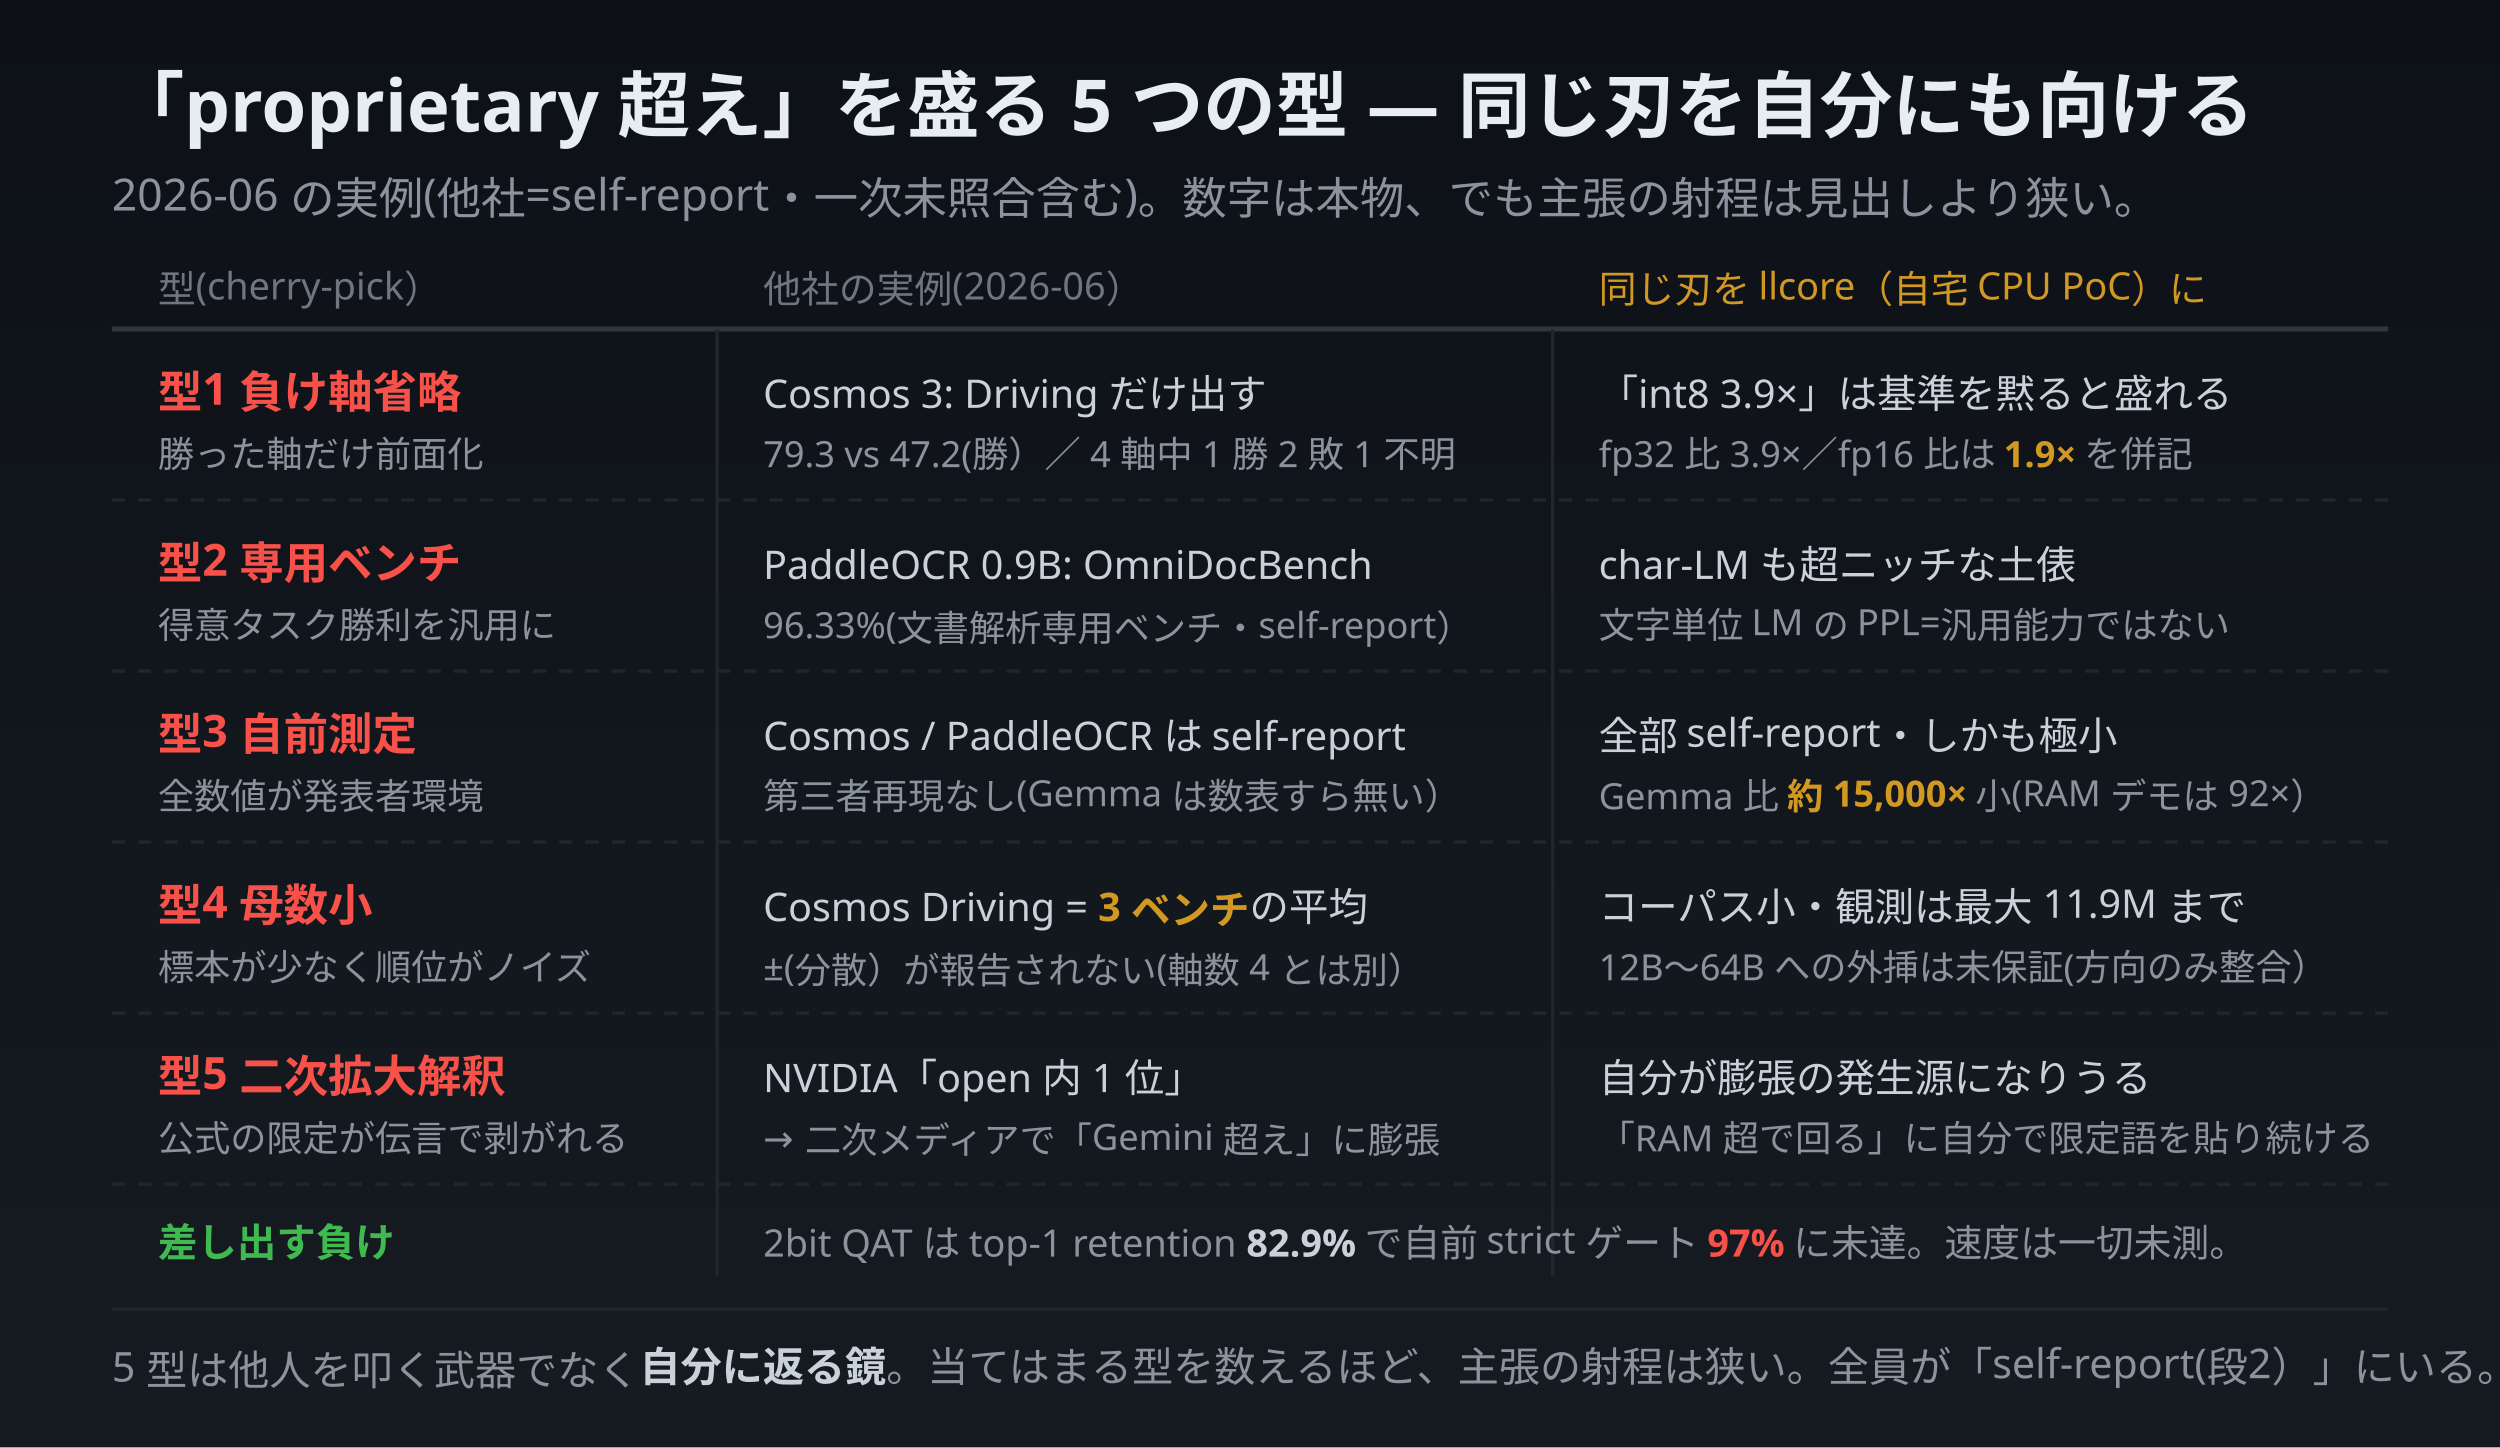
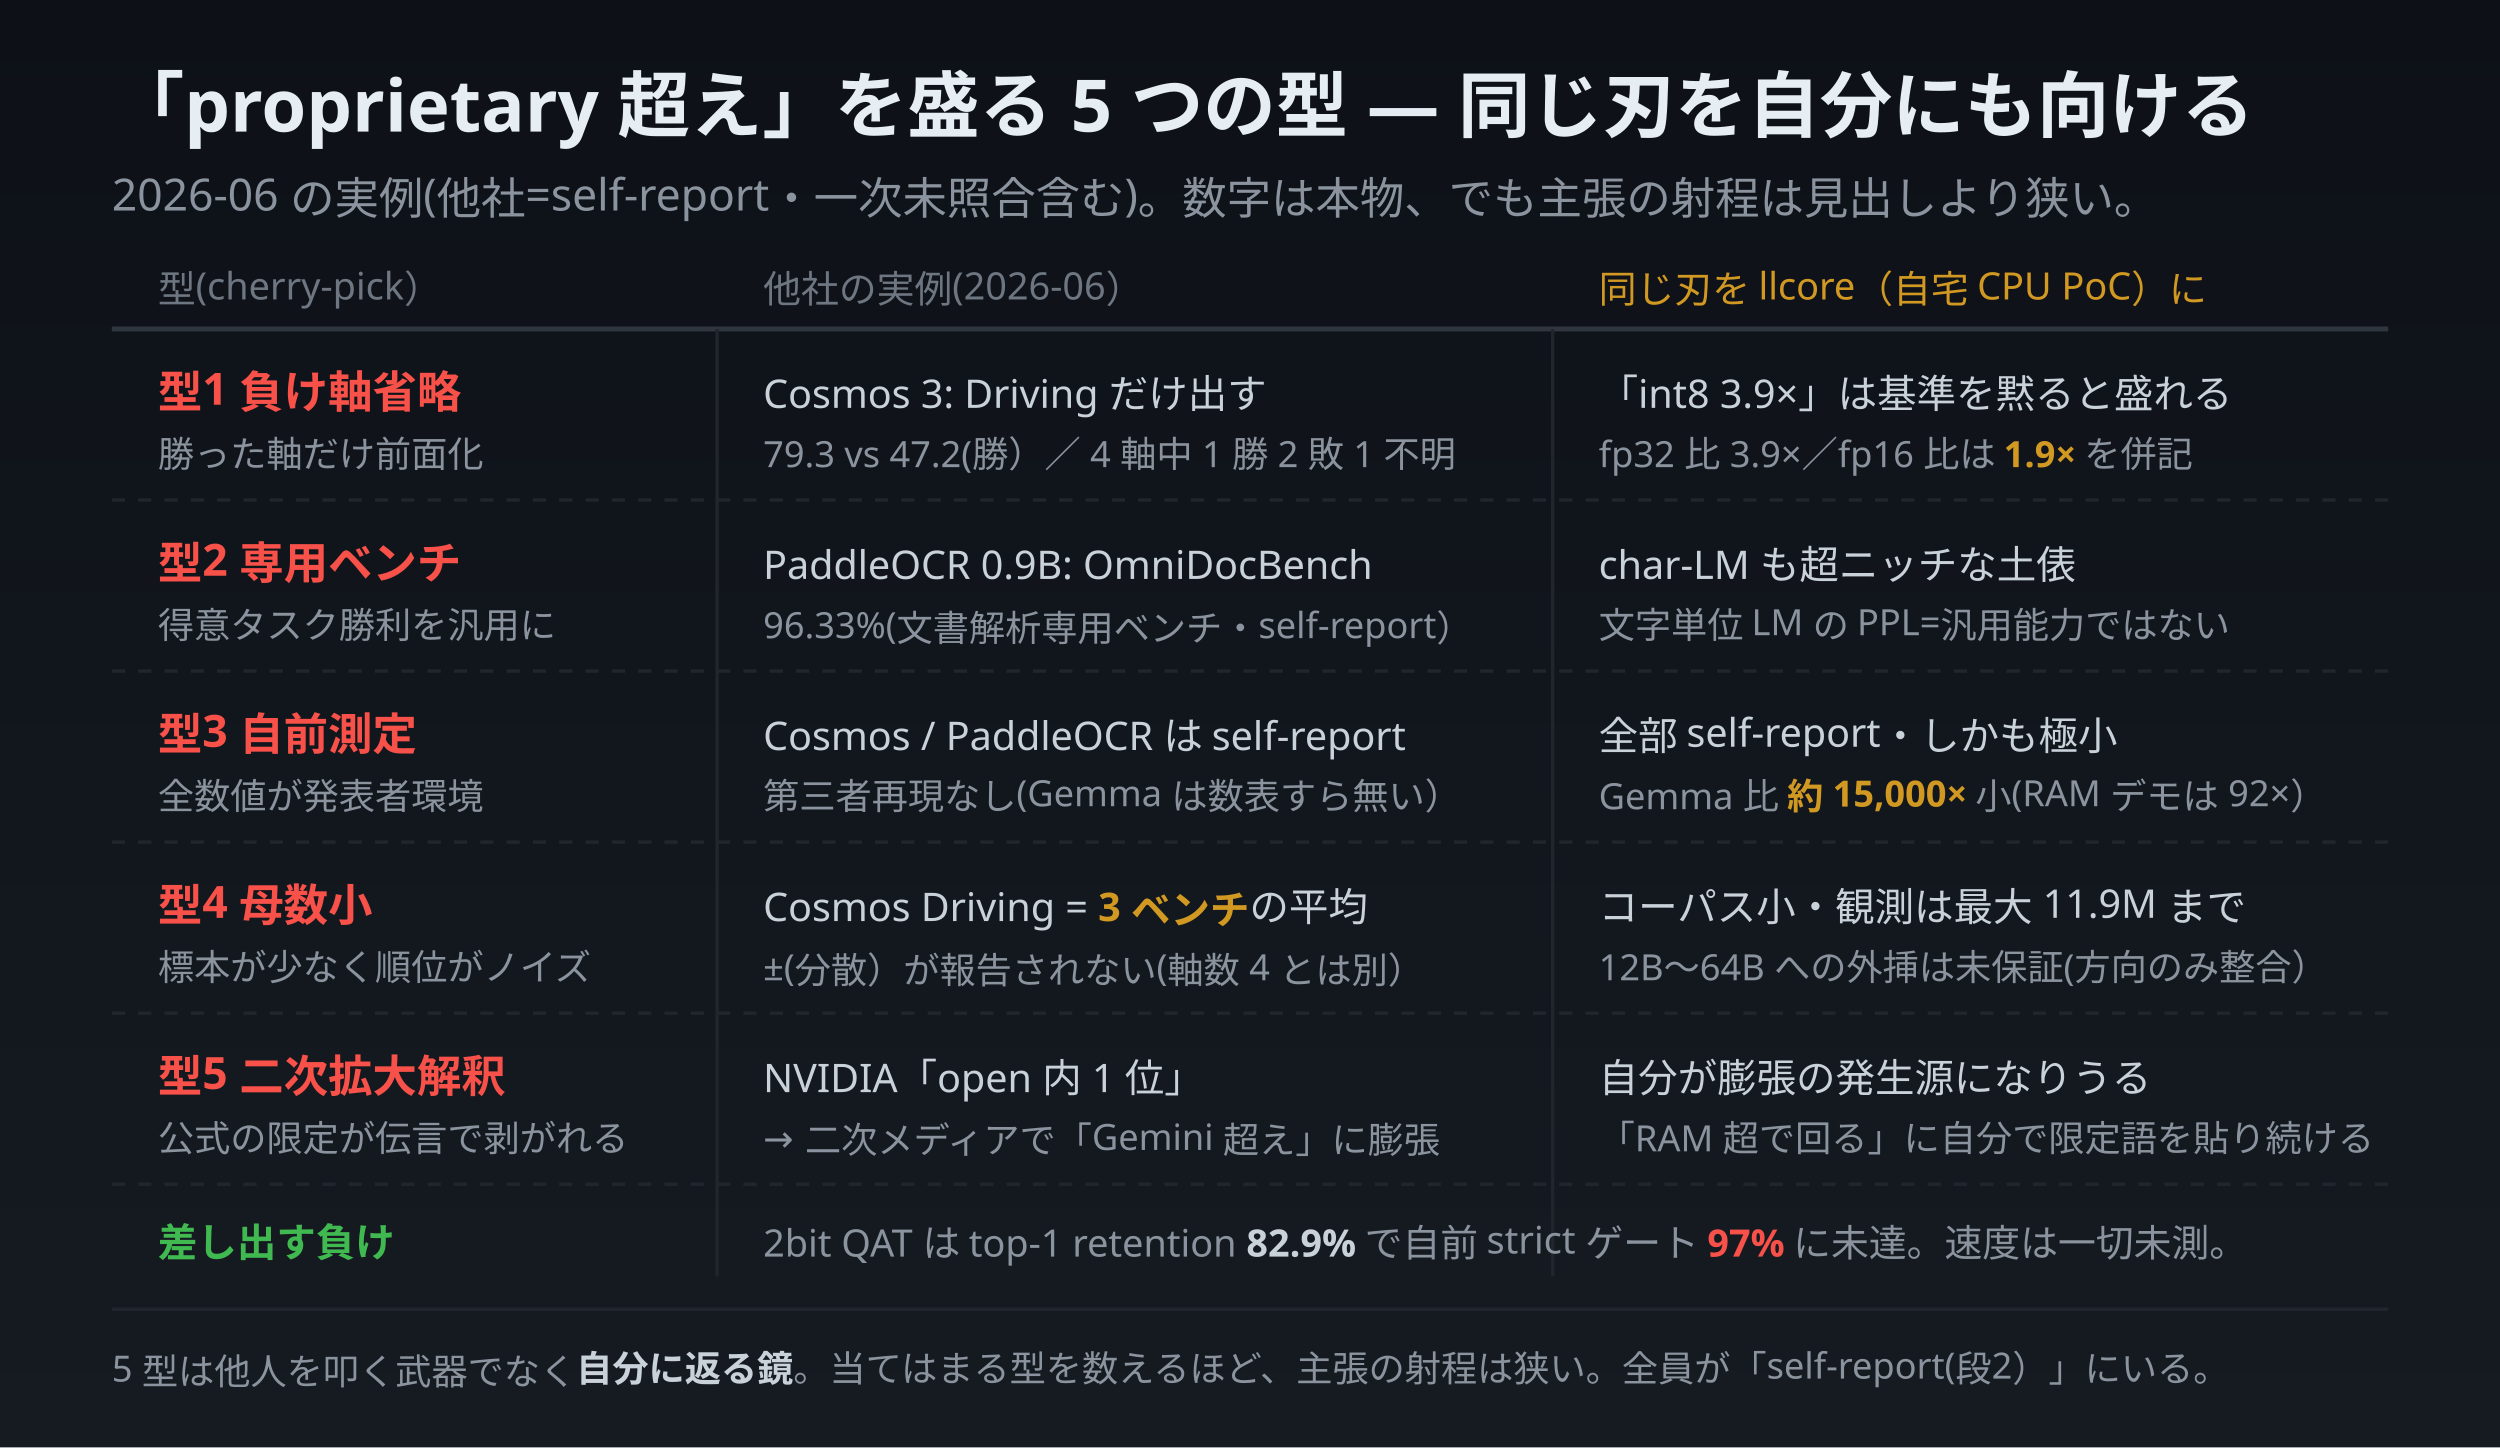
<svg xmlns="http://www.w3.org/2000/svg" viewBox="0 0 760 440" font-family="Segoe UI, Hiragino Kaku Gothic ProN, Meiryo, sans-serif">
  <defs>
    <linearGradient id="bg" x1="0" y1="0" x2="0" y2="1">
      <stop offset="0" stop-color="#0d1117" />
      <stop offset="1" stop-color="#161b22" />
    </linearGradient>
  </defs>
  <rect width="760" height="440" fill="url(#bg)" />
  <text x="34" y="40" fill="#e6edf3" font-size="22" font-weight="700">「proprietary 超え」を盛る 5 つの型 — 同じ刃を自分にも向ける</text>
  <text x="34" y="64" fill="#8b949e" font-size="13.5">2026-06 の実例(他社=self-report・一次未照合含む)。数字は本物、でも主張の射程は見出しより狭い。</text>
  <text x="48" y="92" fill="#6e7681" font-size="11.5">型(cherry-pick）</text>
  <text x="232" y="92" fill="#6e7681" font-size="11.5">他社の実例(2026-06）</text>
  <text x="486" y="92" fill="#d29922" font-size="11.5">同じ刃を llcore（自宅 CPU PoC）に</text>
  <line x1="34" y1="100" x2="726" y2="100" stroke="#30363d" stroke-width="1.5" />
  <line x1="218" y1="100" x2="218" y2="388" stroke="#21262d" stroke-width="1" />
  <line x1="472" y1="100" x2="472" y2="388" stroke="#21262d" stroke-width="1" />
  <text x="48" y="124" fill="#f85149" font-size="13.5" font-weight="700">型1 負け軸省略</text>
  <text x="48" y="142" fill="#8b949e" font-size="11">勝った軸だけ前面化</text>
  <text x="232" y="124" fill="#c9d1d9" font-size="12">Cosmos 3: Driving だけ出す</text>
  <text x="232" y="142" fill="#8b949e" font-size="11">79.3 vs 47.2(勝）／ 4 軸中 1 勝 2 敗 1 不明</text>
  <text x="486" y="124" fill="#c9d1d9" font-size="12">「int8 3.9×」は基準を黙ると盛れる</text>
  <text x="486" y="142" fill="#8b949e" font-size="11">fp32 比 3.9×／fp16 比は <tspan fill="#d29922" font-weight="700">1.9×</tspan> を併記</text>
  <line x1="34" y1="152" x2="726" y2="152" stroke="#21262d" stroke-width="1" stroke-dasharray="4 4" />
  <text x="48" y="176" fill="#f85149" font-size="13.5" font-weight="700">型2 専用ベンチ</text>
  <text x="48" y="194" fill="#8b949e" font-size="11">得意タスク勝利を汎用に</text>
  <text x="232" y="176" fill="#c9d1d9" font-size="12">PaddleOCR 0.9B: OmniDocBench</text>
  <text x="232" y="194" fill="#8b949e" font-size="11">96.33%(文書解析専用ベンチ・self-report）</text>
  <text x="486" y="176" fill="#c9d1d9" font-size="12">char-LM も超ニッチな土俵</text>
  <text x="486" y="194" fill="#8b949e" font-size="11">文字単位 LM の PPL=汎用能力ではない</text>
  <line x1="34" y1="204" x2="726" y2="204" stroke="#21262d" stroke-width="1" stroke-dasharray="4 4" />
  <text x="48" y="228" fill="#f85149" font-size="13.5" font-weight="700">型3 自前測定</text>
  <text x="48" y="246" fill="#8b949e" font-size="11">全数値が発表者環境</text>
  <text x="232" y="228" fill="#c9d1d9" font-size="12">Cosmos / PaddleOCR は self-report</text>
  <text x="232" y="246" fill="#8b949e" font-size="11">第三者再現なし(Gemma は数表すら無い）</text>
  <text x="486" y="228" fill="#c9d1d9" font-size="12">全部 self-report・しかも極小</text>
  <text x="486" y="246" fill="#8b949e" font-size="11">Gemma 比 <tspan fill="#d29922" font-weight="700">約 15,000×</tspan> 小(RAM デモは 92×）</text>
  <line x1="34" y1="256" x2="726" y2="256" stroke="#21262d" stroke-width="1" stroke-dasharray="4 4" />
  <text x="48" y="280" fill="#f85149" font-size="13.5" font-weight="700">型4 母数小</text>
  <text x="48" y="298" fill="#8b949e" font-size="11">標本が少なく順位がノイズ</text>
  <text x="232" y="280" fill="#c9d1d9" font-size="12">Cosmos Driving = <tspan fill="#d29922" font-weight="700">3 ベンチ</tspan>の平均</text>
  <text x="232" y="298" fill="#8b949e" font-size="11">±(分散）が報告されない(軸数 4 とは別）</text>
  <text x="486" y="280" fill="#c9d1d9" font-size="12">コーパス小・観測は最大 11.9M まで</text>
  <text x="486" y="298" fill="#8b949e" font-size="11">12B〜64B への外挿は未保証(方向のみ整合）</text>
  <line x1="34" y1="308" x2="726" y2="308" stroke="#21262d" stroke-width="1" stroke-dasharray="4 4" />
  <text x="48" y="332" fill="#f85149" font-size="13.5" font-weight="700">型5 二次拡大解釈</text>
  <text x="48" y="350" fill="#8b949e" font-size="11">公式の限定が伝言で剥がれる</text>
  <text x="232" y="332" fill="#c9d1d9" font-size="12">NVIDIA「open 内 1 位」</text>
  <text x="232" y="350" fill="#8b949e" font-size="11">→ 二次メディアで「Gemini 超え」に膨張</text>
  <text x="486" y="332" fill="#c9d1d9" font-size="12">自分が膨張の発生源になりうる</text>
  <text x="486" y="350" fill="#8b949e" font-size="11">「RAM 超で回る」に自分で限定語を貼り続ける</text>
  <line x1="34" y1="360" x2="726" y2="360" stroke="#21262d" stroke-width="1" stroke-dasharray="4 4" />
  <text x="48" y="382" fill="#3fb950" font-size="12" font-weight="700">差し出す負け</text>
  <text x="232" y="382" fill="#8b949e" font-size="11.5">2bit QAT は top-1 retention <tspan fill="#c9d1d9" font-weight="700">82.9%</tspan> で自前 strict ゲート <tspan fill="#f85149" font-weight="700">97%</tspan> に未達。速度は一切未測。</text>
  <line x1="34" y1="398" x2="726" y2="398" stroke="#21262d" stroke-width="1" />
-   <text x="34" y="420" fill="#8b949e" font-size="12.5">5 型は他人を叩く武器でなく<tspan fill="#c9d1d9" font-weight="700">自分に返る鏡</tspan>。当てはまる型を数えるほど、主張の射程は狭い。全員が「self-report(段2）」にいる。</text>
+   <text x="34" y="420" fill="#8b949e" font-size="11">5 型は他人を叩く武器でなく<tspan fill="#c9d1d9" font-weight="700">自分に返る鏡</tspan>。当てはまる型を数えるほど、主張の射程は狭い。全員が「self-report(段2）」にいる。</text>
</svg>
